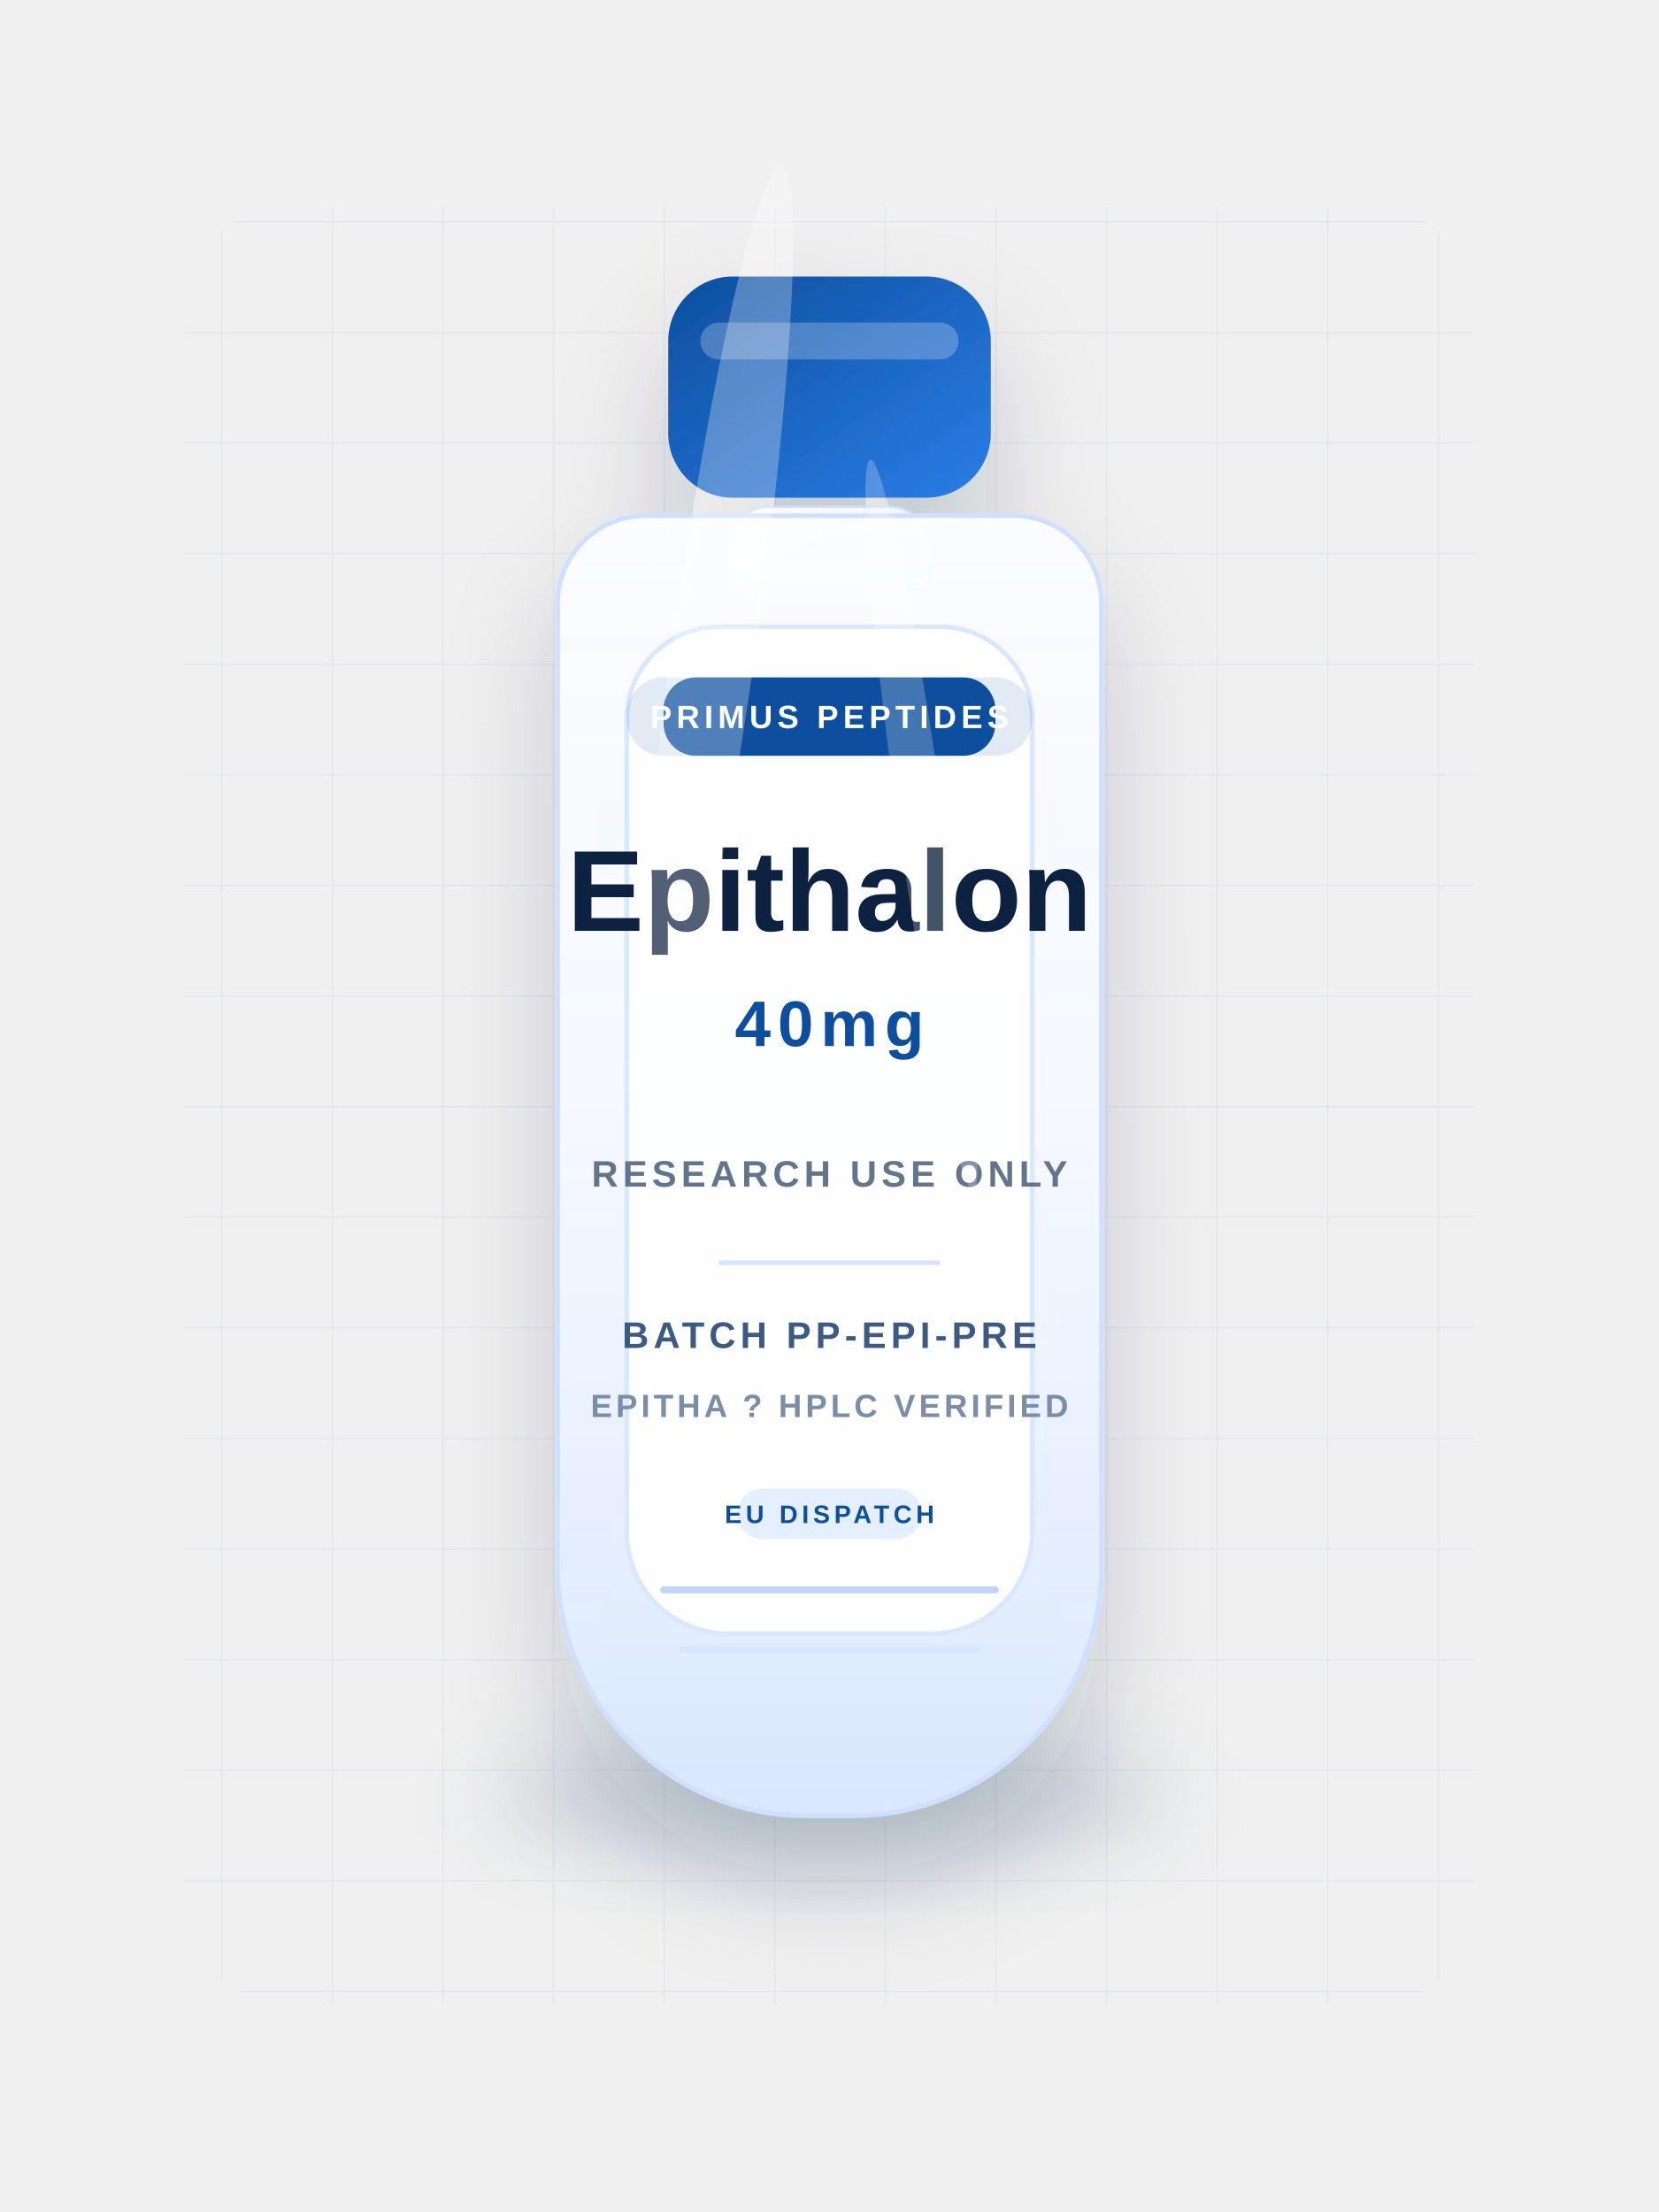
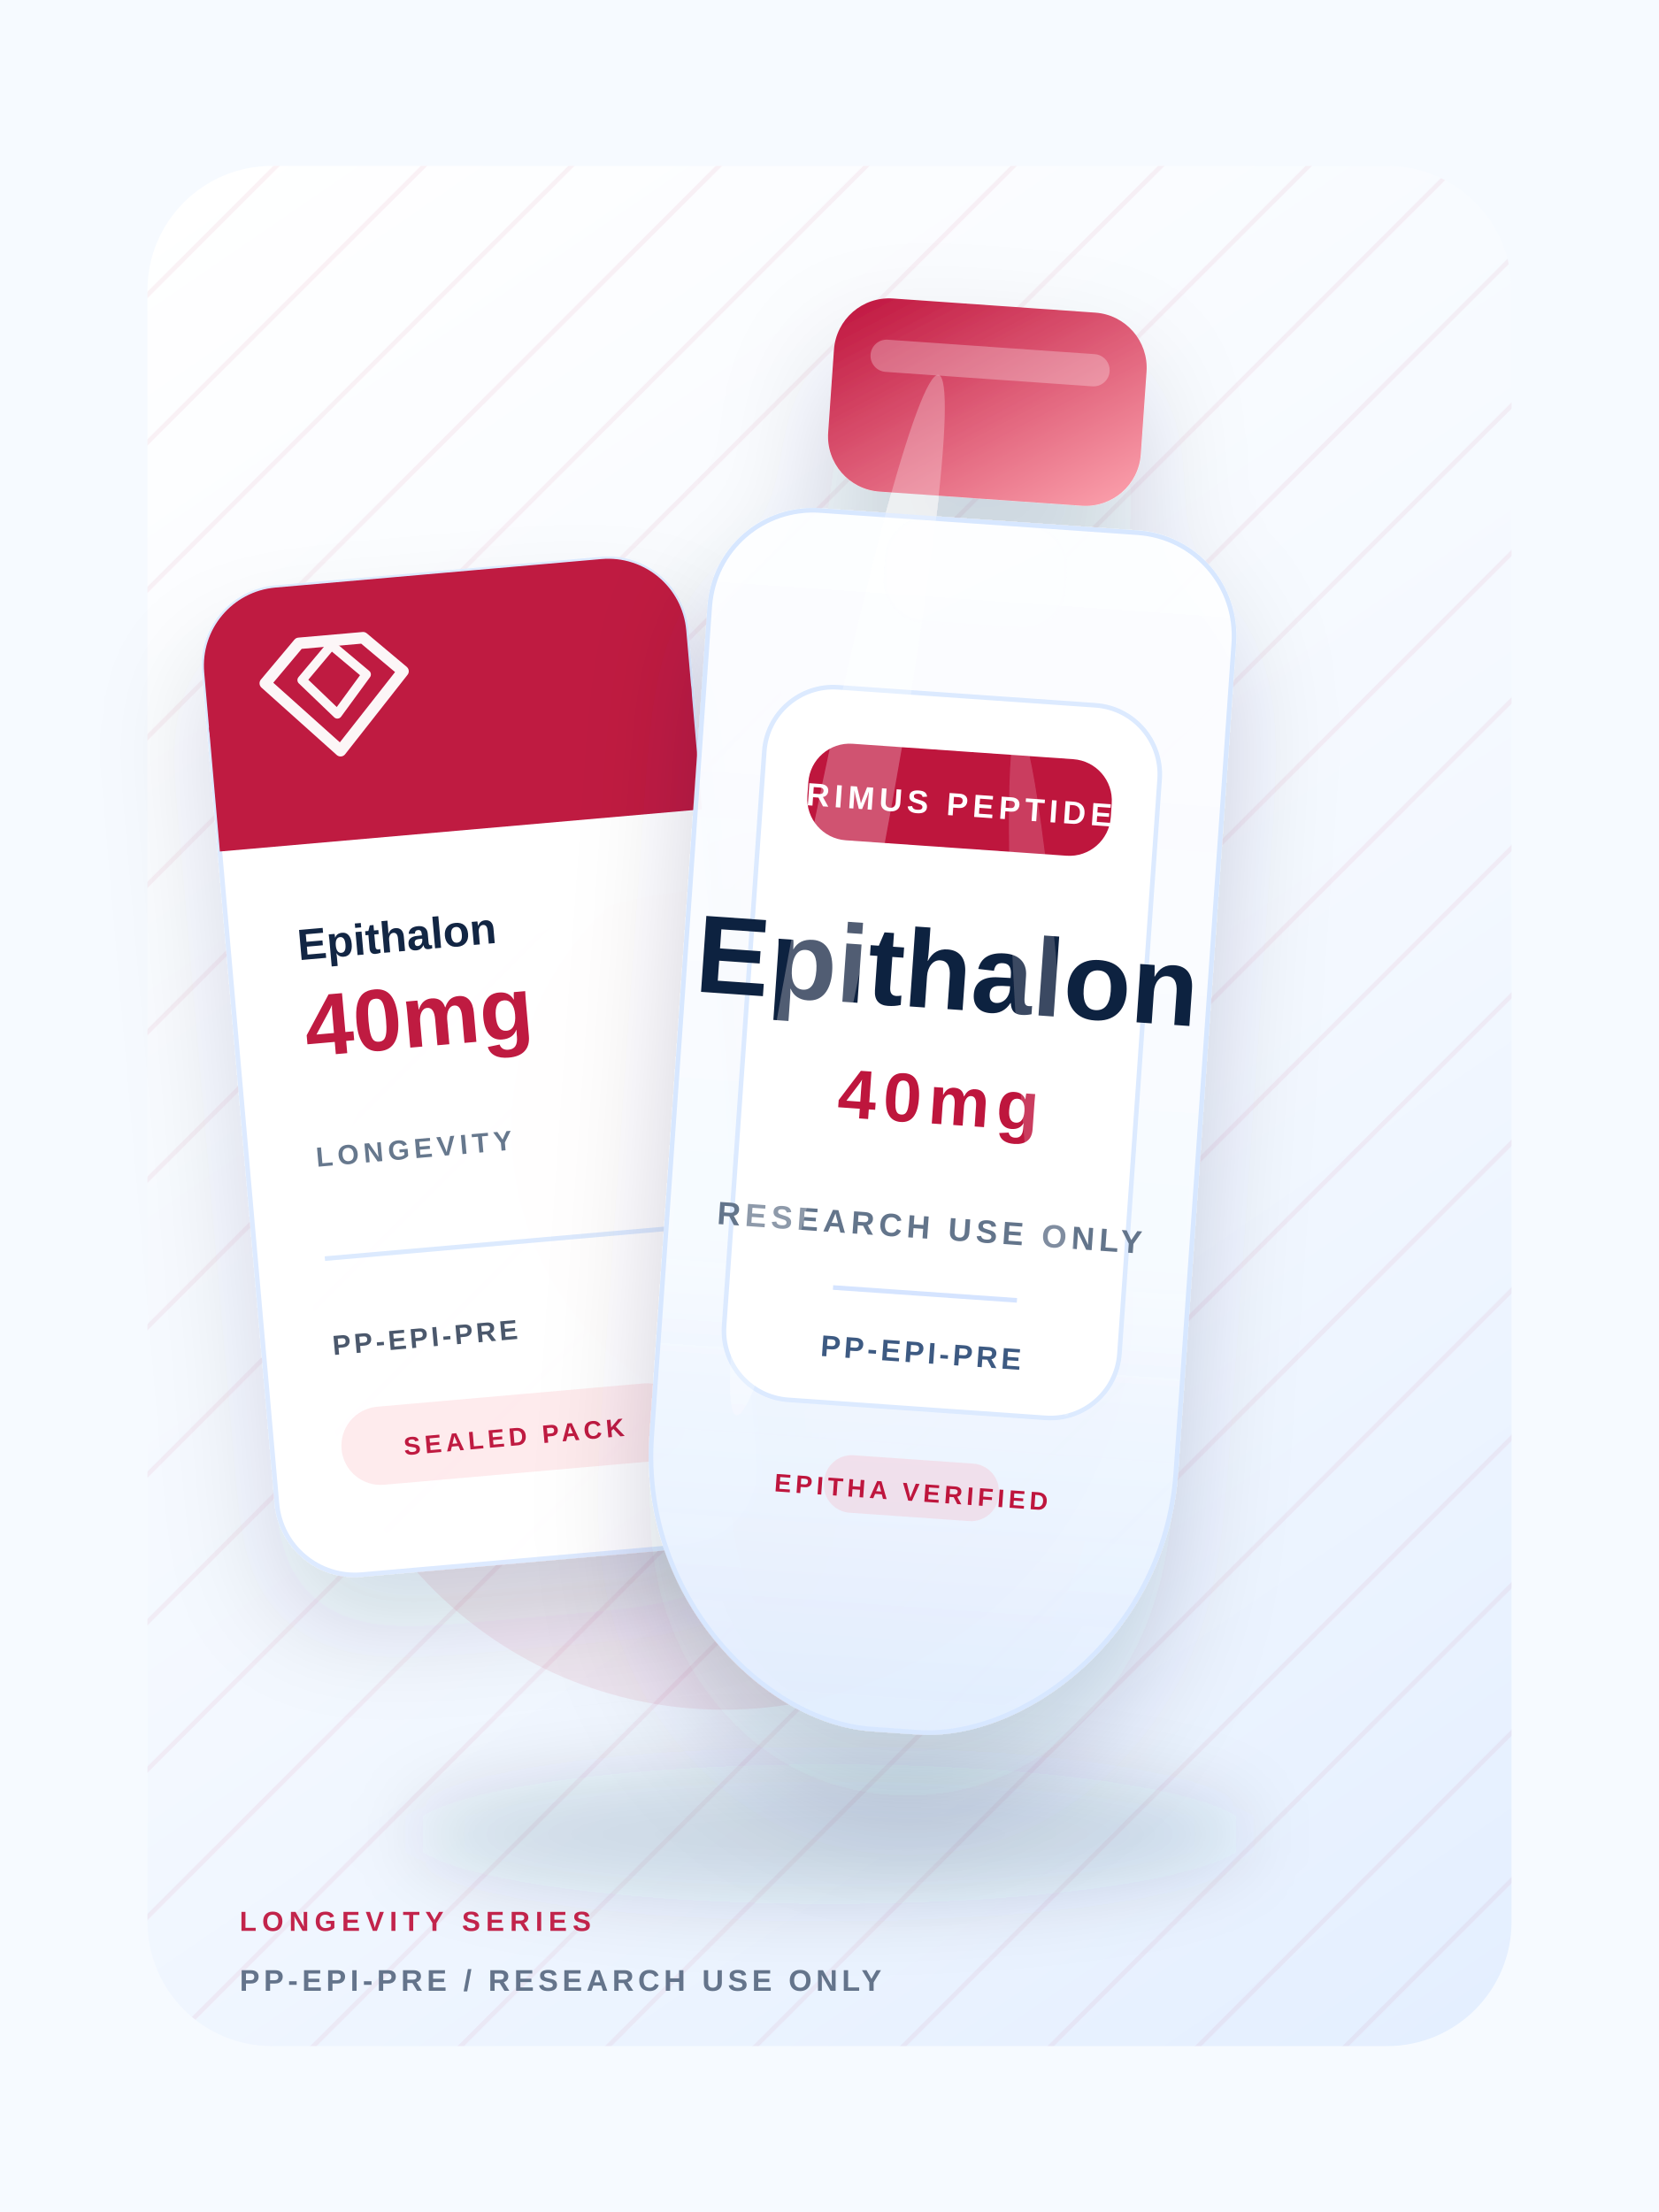
<svg xmlns="http://www.w3.org/2000/svg" width="720" height="960" viewBox="0 0 720 960" fill="none">
  <defs>
-     <linearGradient id="body-epithalon-40mg" x1="0" y1="140" x2="0" y2="780" gradientUnits="userSpaceOnUse">
-       <stop stop-color="#ffffff" stop-opacity="0.92" />
-       <stop offset="0.55" stop-color="#f5f9ff" stop-opacity="0.98" />
-       <stop offset="1" stop-color="#dbe9ff" stop-opacity="0.95" />
+     <linearGradient id="panel-epithalon-40mg" x1="84" y1="72" x2="638" y2="880" gradientUnits="userSpaceOnUse">
+       <stop stop-color="#ffffff" />
+       <stop offset="0.58" stop-color="#f3f8ff" />
+       <stop offset="1" stop-color="#e4efff" />
+     </linearGradient>
+     <linearGradient id="body-epithalon-40mg" x1="0" y1="120" x2="0" y2="820" gradientUnits="userSpaceOnUse">
+       <stop stop-color="#ffffff" stop-opacity="0.96" />
+       <stop offset="0.6" stop-color="#f7fbff" stop-opacity="0.98" />
+       <stop offset="1" stop-color="#dceaff" stop-opacity="0.95" />
    </linearGradient>
    <linearGradient id="neck-epithalon-40mg" x1="0" y1="0" x2="1" y2="1">
-       <stop stop-color="#ffffff" stop-opacity="0.95" />
-       <stop offset="1" stop-color="#e3eeff" stop-opacity="0.9" />
+       <stop stop-color="#ffffff" />
+       <stop offset="1" stop-color="#e5f0ff" />
    </linearGradient>
    <linearGradient id="cap-epithalon-40mg" x1="0" y1="0" x2="1" y2="1">
-       <stop stop-color="#0d4f9e" />
-       <stop offset="1" stop-color="#2b7de7" />
+       <stop stop-color="#be123c" />
+       <stop offset="1" stop-color="#fda4af" />
    </linearGradient>
-     <filter id="shadow-epithalon-40mg" x="120" y="70" width="500" height="820" filterUnits="userSpaceOnUse" color-interpolation-filters="sRGB">
-       <feDropShadow dx="0" dy="28" stdDeviation="24" flood-color="#0f2549" flood-opacity="0.18" />
+     <pattern id="pattern-epithalon-40mg" width="64" height="64" patternUnits="userSpaceOnUse">
+       <path d="M0 64L64 0M-16 16L16 -16M48 80L80 48" stroke="#be123c" stroke-opacity="0.055" stroke-width="2" />
+     </pattern>
+     <filter id="shadow-epithalon-40mg" x="40" y="50" width="620" height="850" filterUnits="userSpaceOnUse" color-interpolation-filters="sRGB">
+       <feDropShadow dx="0" dy="30" stdDeviation="25" flood-color="#0f2549" flood-opacity="0.18" />
    </filter>
-     <filter id="soft-shadow-epithalon-40mg" x="170" y="710" width="380" height="120" filterUnits="userSpaceOnUse" color-interpolation-filters="sRGB">
-       <feGaussianBlur stdDeviation="18" />
+     <filter id="card-shadow-epithalon-40mg" x="40" y="180" width="320" height="600" filterUnits="userSpaceOnUse" color-interpolation-filters="sRGB">
+       <feDropShadow dx="0" dy="24" stdDeviation="22" flood-color="#0f2549" flood-opacity="0.14" />
    </filter>
-     <pattern id="grid-epithalon-40mg" width="48" height="48" patternUnits="userSpaceOnUse">
-       <path d="M48 0H0V48" stroke="#0d4f9e" stroke-opacity="0.06" />
-     </pattern>
+     <filter id="floor-epithalon-40mg" x="130" y="730" width="460" height="130" filterUnits="userSpaceOnUse">
+       <feGaussianBlur stdDeviation="16" />
+     </filter>
  </defs>
-   <rect width="720" height="960" fill="none" />
-   <rect x="80" y="90" width="560" height="780" rx="44" fill="url(#grid-epithalon-40mg)" />
-   <ellipse cx="360" cy="780" rx="150" ry="26" fill="#173865" fill-opacity="0.15" filter="url(#soft-shadow-epithalon-40mg)" />
-   <g filter="url(#shadow-epithalon-40mg)">
-     <rect x="290" y="120" width="140" height="96" rx="28" fill="url(#cap-epithalon-40mg)" />
-     <rect x="304" y="140" width="112" height="16" rx="8" fill="#ffffff" fill-opacity="0.24" />
-     <rect x="316" y="220" width="88" height="42" rx="18" fill="url(#neck-epithalon-40mg)" stroke="#c7daff" stroke-opacity="0.7" />
-     <path d="M242 262C242 240.909 259.091 223.818 280.182 223.818H439.818C460.909 223.818 478 240.909 478 262V680C478 739.647 429.647 788 370 788H350C290.353 788 242 739.647 242 680V262Z" fill="url(#body-epithalon-40mg)" stroke="#cfe0ff" stroke-width="2" />
-     <path d="M272 312C272 289.909 289.909 272 312 272H408C430.091 272 448 289.909 448 312V665C448 689.301 428.301 709 404 709H316C291.699 709 272 689.301 272 665V312Z" fill="#ffffff" fill-opacity="0.96" stroke="#d9e7ff" stroke-width="2" />
-     <rect x="272" y="294" width="176" height="34" rx="16" fill="#0d4f9e" fill-opacity="0.12" />
-     <rect x="288" y="294" width="144" height="34" rx="14" fill="#0d4f9e" />
-     <text x="360" y="316" text-anchor="middle" font-family="Arial, Helvetica, sans-serif" font-size="14" font-weight="700" letter-spacing="2" fill="#ffffff">PRIMUS PEPTIDES</text>
-     <text x="360" y="404" text-anchor="middle" font-family="Arial, Helvetica, sans-serif" font-size="50" font-weight="700" fill="#10213f">Epithalon</text>
-     <text x="360" y="454" text-anchor="middle" font-family="Arial, Helvetica, sans-serif" font-size="28" font-weight="700" letter-spacing="3" fill="#0d4f9e">40mg</text>
-     <text x="360" y="515" text-anchor="middle" font-family="Arial, Helvetica, sans-serif" font-size="16" font-weight="700" letter-spacing="2" fill="#64748b">RESEARCH USE ONLY</text>
-     <line x1="312" y1="548" x2="408" y2="548" stroke="#d5e4ff" stroke-width="2" />
-     <text x="360" y="585" text-anchor="middle" font-family="Arial, Helvetica, sans-serif" font-size="16" font-weight="700" letter-spacing="2" fill="#3e5a82">BATCH PP-EPI-PRE</text>
-     <text x="360" y="615" text-anchor="middle" font-family="Arial, Helvetica, sans-serif" font-size="14" font-weight="600" letter-spacing="1.6" fill="#7c8da8">EPITHA ? HPLC VERIFIED</text>
-     <rect x="320" y="646" width="80" height="22" rx="11" fill="#e4efff" />
-     <text x="360" y="661" text-anchor="middle" font-family="Arial, Helvetica, sans-serif" font-size="11" font-weight="700" letter-spacing="1.8" fill="#0d4f9e">EU DISPATCH</text>
-     <ellipse cx="310" cy="280" rx="18" ry="210" fill="#ffffff" fill-opacity="0.28" transform="rotate(8 310 280)" />
-     <ellipse cx="400" cy="358" rx="10" ry="160" fill="#ffffff" fill-opacity="0.22" transform="rotate(-8 400 358)" />
-     <path d="M288 690H432" stroke="#bfd4f8" stroke-width="3" stroke-linecap="round" />
-     <path d="M296 716H424" stroke="#d7e6ff" stroke-width="3" stroke-linecap="round" />
+   <rect width="720" height="960" rx="0" fill="#f6faff" />
+   <rect x="64" y="72" width="592" height="816" rx="54" fill="url(#panel-epithalon-40mg)" />
+   <rect x="64" y="72" width="592" height="816" rx="54" fill="url(#pattern-epithalon-40mg)" opacity="0.9" />
+   <circle cx="354" cy="490" r="132" fill="#fda4af" fill-opacity="0.13" />
+   <circle cx="314" cy="564" r="178" fill="#be123c" fill-opacity="0.08" />
+   <ellipse cx="360" cy="796" rx="182" ry="30" fill="#0f2549" fill-opacity="0.14" filter="url(#floor-epithalon-40mg)" />
+   <g transform="rotate(-5 209 463)" filter="url(#card-shadow-epithalon-40mg)" opacity="0.98">
+     <rect x="104" y="248" width="210" height="430" rx="34" fill="#ffffff" stroke="#dceaff" stroke-width="2" />
+     <rect x="104" y="248" width="210" height="92" rx="34" fill="#be123c" />
+     <rect x="104" y="306" width="210" height="54" fill="#be123c" />
+     <g transform="translate(130 273)" opacity="0.96">
+       <path d="M0 16L16 0H44L60 16L30 48L0 16Z" fill="none" stroke="#ffffff" stroke-width="5" stroke-linejoin="round" />
+       <path d="M16 16L30 2L44 16L30 32L16 16Z" fill="none" stroke="#ffffff" stroke-width="4" stroke-linejoin="round" />
+     </g>
+     <text x="134" y="410" font-family="Arial, Helvetica, sans-serif" font-size="19" font-weight="800" fill="#10213f">Epithalon</text>
+     <text x="134" y="452" font-family="Arial, Helvetica, sans-serif" font-size="38" font-weight="900" fill="#be123c">40mg</text>
+     <text x="134" y="500" font-family="Arial, Helvetica, sans-serif" font-size="12" font-weight="800" letter-spacing="2" fill="#64748b">LONGEVITY</text>
+     <line x1="134" y1="540" x2="284" y2="540" stroke="#dbeafe" stroke-width="2" />
+     <text x="134" y="582" font-family="Arial, Helvetica, sans-serif" font-size="12" font-weight="800" letter-spacing="1.4" fill="#475569">PP-EPI-PRE</text>
+     <rect x="134" y="606" width="150" height="34" rx="17" fill="#fda4af" fill-opacity="0.22" />
+     <text x="209" y="628" text-anchor="middle" font-family="Arial, Helvetica, sans-serif" font-size="11" font-weight="900" letter-spacing="1.8" fill="#be123c">SEALED PACK</text>
  </g>
+   <g transform="rotate(4 414 382) scale(1)" filter="url(#shadow-epithalon-40mg)">
+     <rect x="346" y="132" width="136" height="84" rx="24" fill="url(#cap-epithalon-40mg)" />
+     <rect x="362" y="150" width="104" height="14" rx="7" fill="#ffffff" fill-opacity="0.28" />
+     <rect x="375" y="226" width="78" height="45" rx="18" fill="url(#neck-epithalon-40mg)" stroke="#d8e7ff" />
+     <path d="M300 271C300 246 320 226 345 226H483C508 226 528 246 528 271V632C528 702 470 752 424 752H404C358 752 300 702 300 632V271Z" fill="url(#body-epithalon-40mg)" stroke="#d7e7ff" stroke-width="2" />
+     <rect x="328" y="302" width="172" height="310" rx="30" fill="#ffffff" fill-opacity="0.98" stroke="#dceaff" stroke-width="2" />
+     <rect x="348" y="326" width="132" height="42" rx="18" fill="#be123c" />
+     <text x="414" y="354" text-anchor="middle" font-family="Arial, Helvetica, sans-serif" font-size="14" font-weight="800" letter-spacing="2" fill="#ffffff">PRIMUS PEPTIDES</text>
+     <text x="414" y="438" text-anchor="middle" font-family="Arial, Helvetica, sans-serif" font-size="48" font-weight="800" fill="#10213f">Epithalon</text>
+     <text x="414" y="488" text-anchor="middle" font-family="Arial, Helvetica, sans-serif" font-size="30" font-weight="800" letter-spacing="3" fill="#be123c">40mg</text>
+     <text x="414" y="538" text-anchor="middle" font-family="Arial, Helvetica, sans-serif" font-size="14" font-weight="800" letter-spacing="2" fill="#64748b">RESEARCH USE ONLY</text>
+     <line x1="374" y1="562" x2="454" y2="562" stroke="#d5e4ff" stroke-width="2" />
+     <text x="414" y="592" text-anchor="middle" font-family="Arial, Helvetica, sans-serif" font-size="13" font-weight="800" letter-spacing="1.5" fill="#3e5a82">PP-EPI-PRE</text>
+     <rect x="376" y="634" width="76" height="25" rx="12" fill="#fda4af" fill-opacity="0.24" />
+     <text x="414" y="652" text-anchor="middle" font-family="Arial, Helvetica, sans-serif" font-size="11" font-weight="800" letter-spacing="1.8" fill="#be123c">EPITHA VERIFIED</text>
+     <ellipse cx="364" cy="392" rx="16" ry="230" fill="#ffffff" fill-opacity="0.27" transform="rotate(7 364 392)" />
+     <ellipse cx="458" cy="462" rx="10" ry="150" fill="#ffffff" fill-opacity="0.18" transform="rotate(-8 458 462)" />
+   </g>
+   <text x="104" y="838" font-family="Arial, Helvetica, sans-serif" font-size="12" font-weight="900" letter-spacing="2.4" fill="#be123c" opacity="0.92">LONGEVITY SERIES</text>
+   <text x="104" y="864" font-family="Arial, Helvetica, sans-serif" font-size="13" font-weight="800" letter-spacing="1.8" fill="#64748b">PP-EPI-PRE / RESEARCH USE ONLY</text>
</svg>
